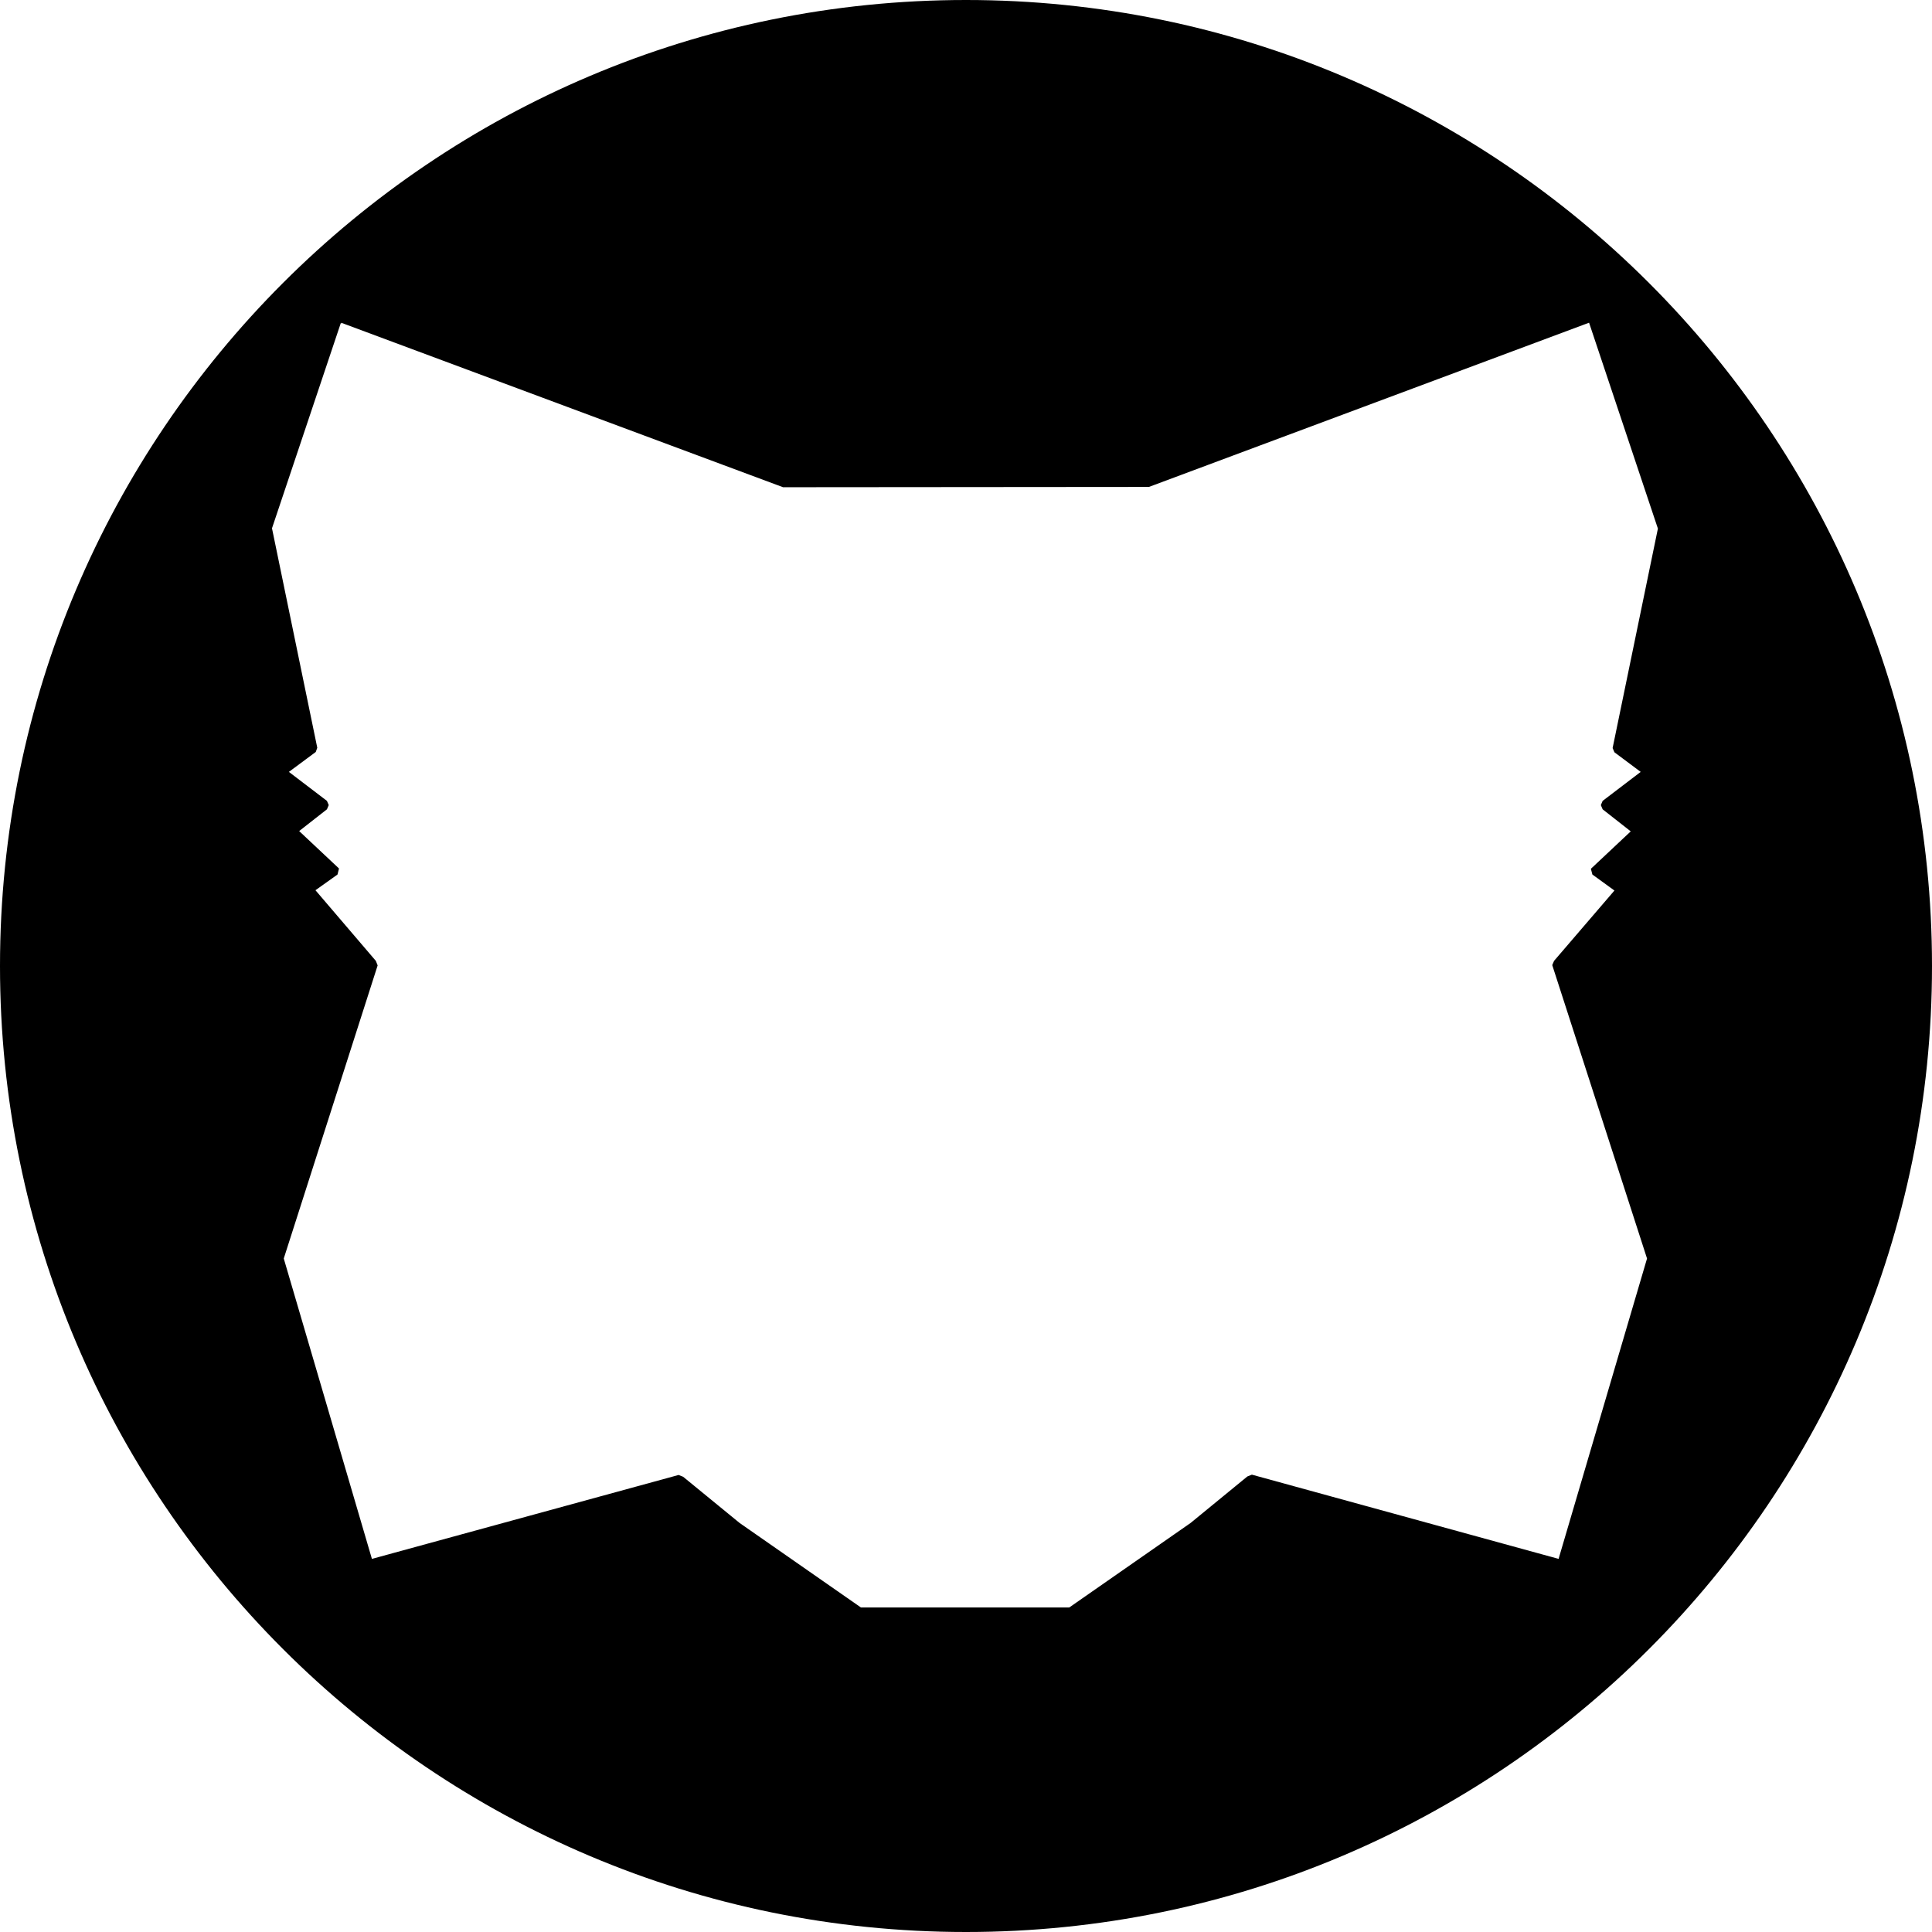
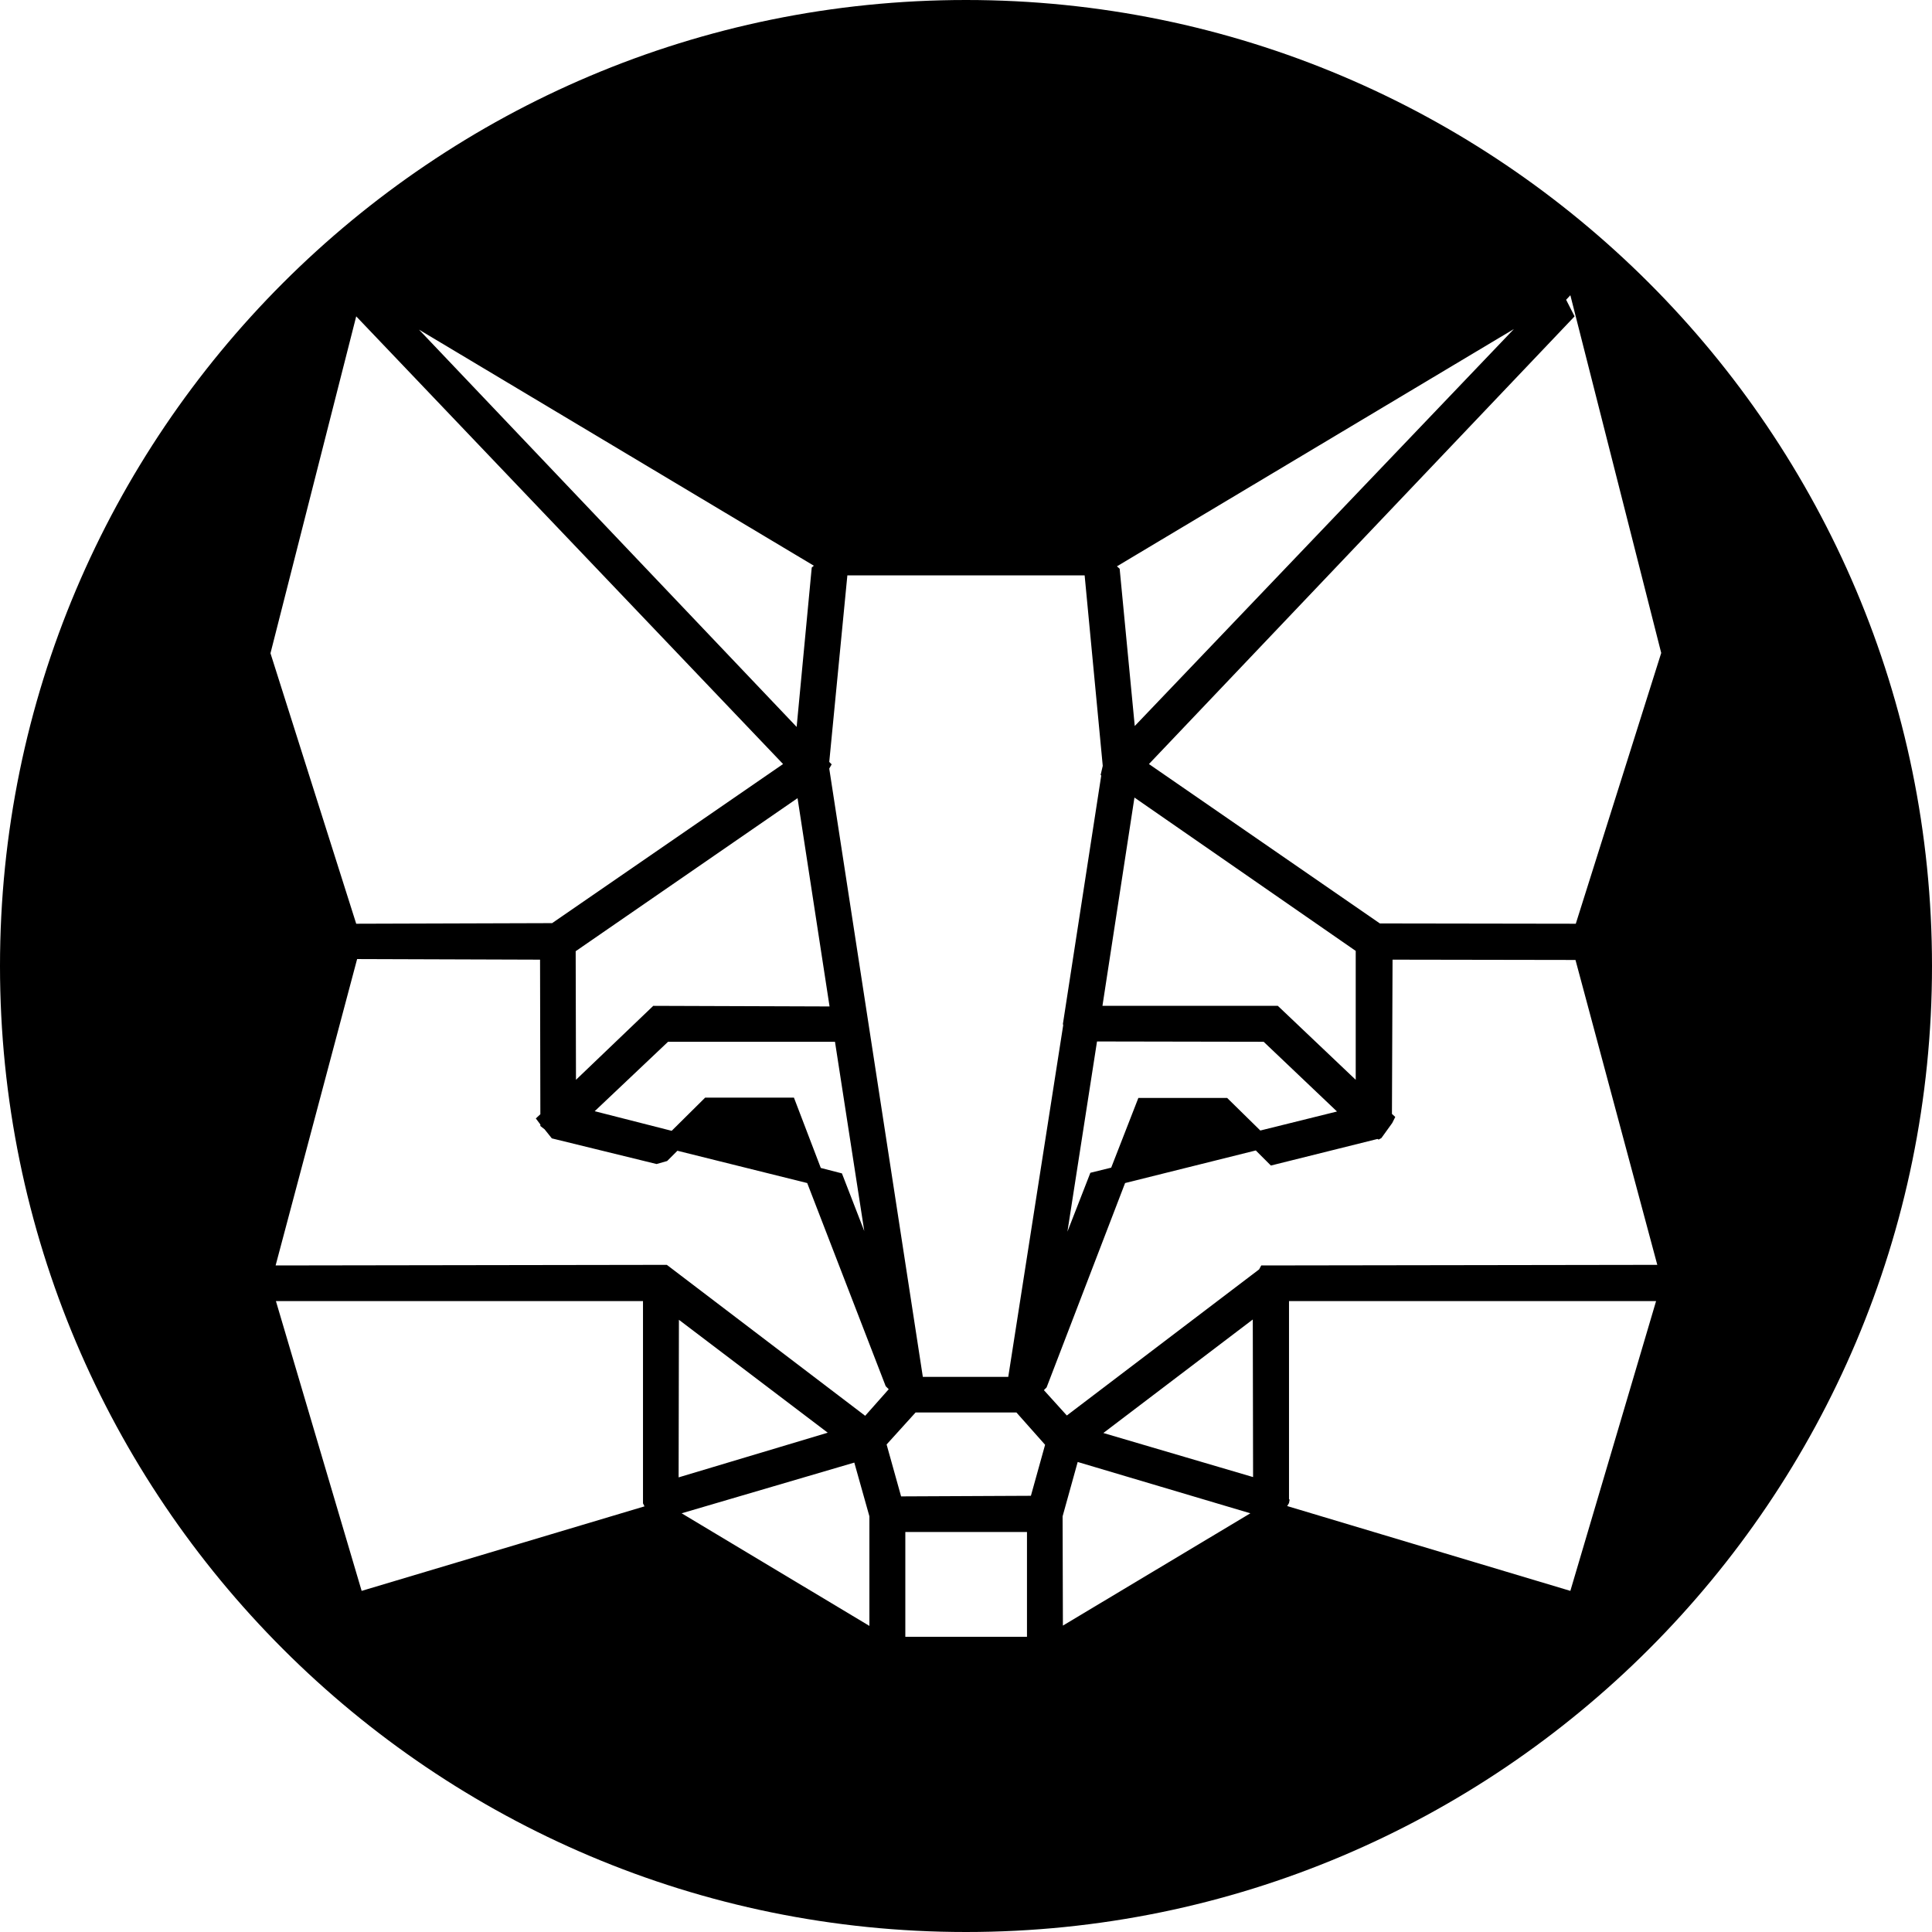
<svg xmlns="http://www.w3.org/2000/svg" fill="currentColor" viewBox="0 0 64 64">
-   <path fill-rule="evenodd" d="M0 32C0 14.33 14.33 0 32 0s32 14.33 32 32-14.33 32-32 32S0 49.67 0 32m39.44 18.45 1.88-1.54.15-.06 10.16 2.79 2.93-9.95-3.14-9.72.06-.14 2-2.33-.73-.53-.05-.19 1.32-1.24-.93-.73-.06-.14.06-.14 1.26-.96-.87-.65-.06-.14 1.5-7.27-2.28-6.82-14.58 5.44-12.12.01-14.64-5.45.03.04-.04-.03-2.28 6.8 1.5 7.27-.05.14-.89.66 1.26.96.06.14-.06.14-.92.72 1.32 1.24-.05.2-.73.52 2 2.34.06.15-3.11 9.71 2.92 9.95 10.16-2.78.15.06 1.87 1.53 4.02 2.8h6.9z" />
+   <path fill-rule="evenodd" d="M0 32C0 14.33 14.33 0 32 0s32 14.33 32 32-14.33 32-32 32S0 49.67 0 32m50.15-21.1L37 18.76l.09.08.5 5.21zm-23.19 7.84-13.08-7.82 12.51 13.16.5-5.28zm15.37 14.58 2.58 2.45V31.5l-7.33-5.08-1.06 6.9zm-20.69 0 5.84.02-1.06-6.9-7.35 5.07.01 4.26zm.85 10.4-.01 5.22 4.94-1.48zm19.02 5.21-.01-5.22-4.95 3.76zM9.14 43.1l2.84 9.6 9.37-2.8-.05-.1v-6.7zm42.88 9.6 2.84-9.6H42.7v6.56l.02.02-.02.11-.06.1zM22.25 37.46l1.11-1.1h2.94l.89 2.33.7.18.74 1.91-.97-6.27h-5.53l-2.43 2.3zm14.56 1.22.9-2.31h2.94l1.1 1.08 2.54-.63-2.43-2.31-5.52-.01-.98 6.3.76-1.95zM17.9 37.3v-.05l-.15-.2.15-.14-.01-5.12-6.06-.02-2.7 10.15 12.96-.02 6.57 5 .78-.88-.1-.1-2.6-6.73-4.3-1.07-.34.34-.35.1-3.47-.85-.24-.3zm37 4.6-2.71-10.1-6.06-.01-.02 5.11.11.1-.1.2-.36.5-.09.05-.04-.02-3.53.88-.5-.5-4.33 1.08-2.6 6.77-.09.09.76.84 6.37-4.84.07-.13zM35.93 19.06h-7.86l-.6 6.18.08.08-.08.14 3.1 20.15h2.83l1.82-11.65-.01-.04 1.27-8.23-.02-.02.07-.3zM11.8 30.6l6.49-.02 7.65-5.27L11.8 10.48 8.96 21.64zm40.4 0 2.83-8.97-3.01-11.85-.14.15.28.55-14.1 14.83 7.65 5.28zM29.85 49.57l4.3-.02.47-1.69-.95-1.07h-3.34l-.96 1.06zm.14 4.65h4.03v-3.47h-4.03zm-7.41-4.09 6.22 3.73v-3.63l-.5-1.78zm12.63 3.72 6.21-3.72-5.72-1.7-.5 1.8z" />
</svg>
